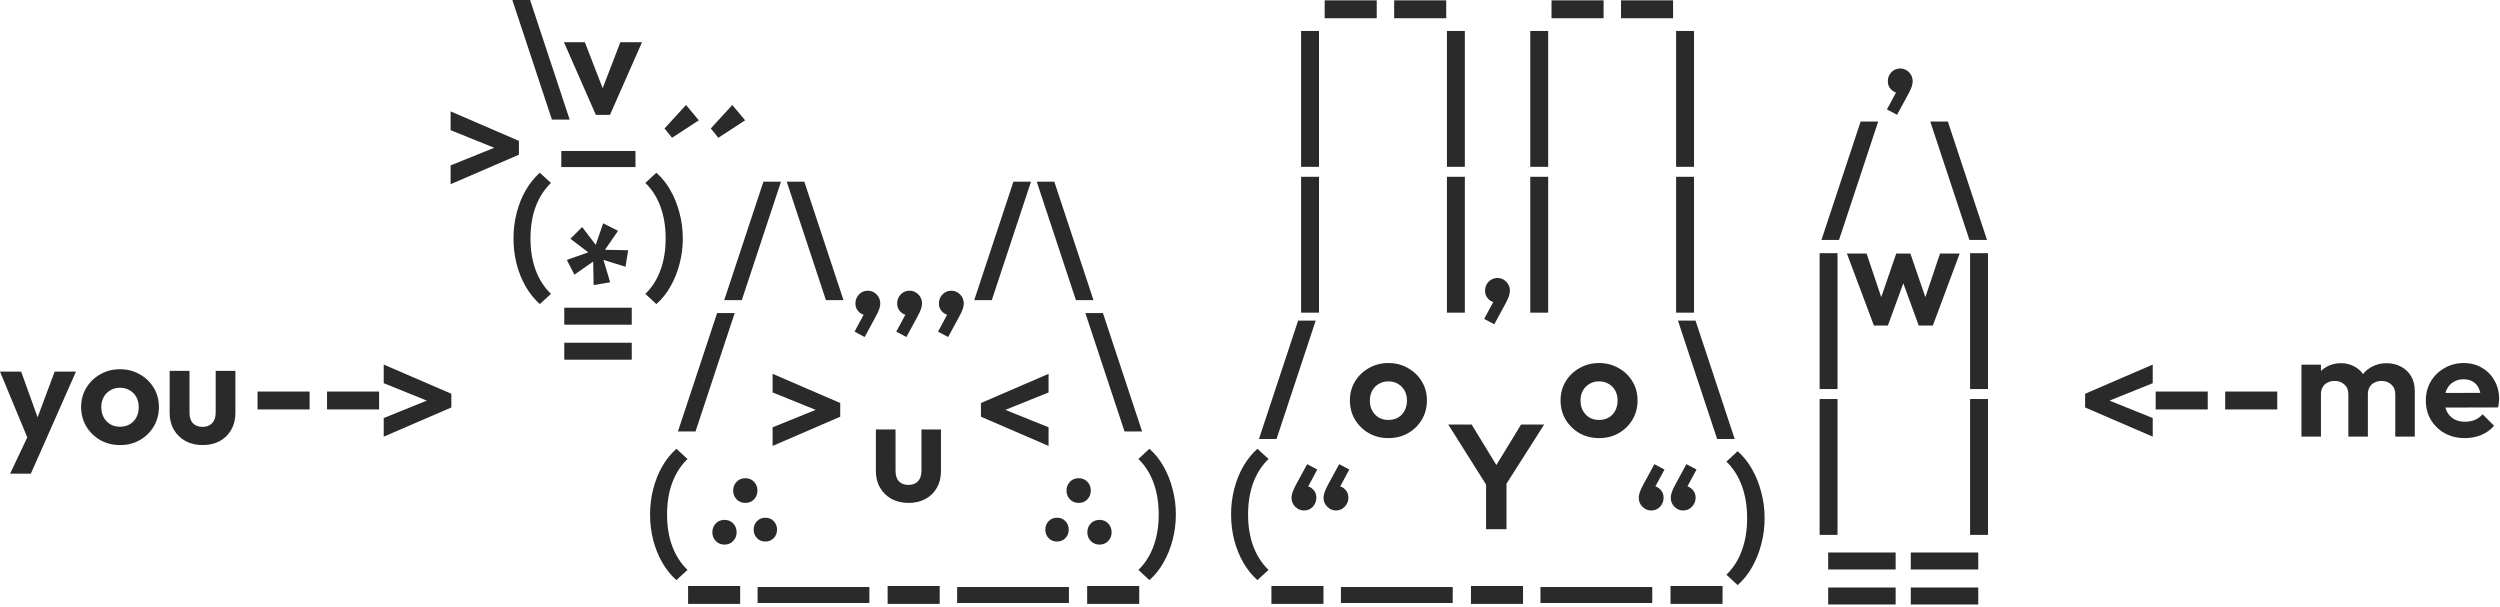
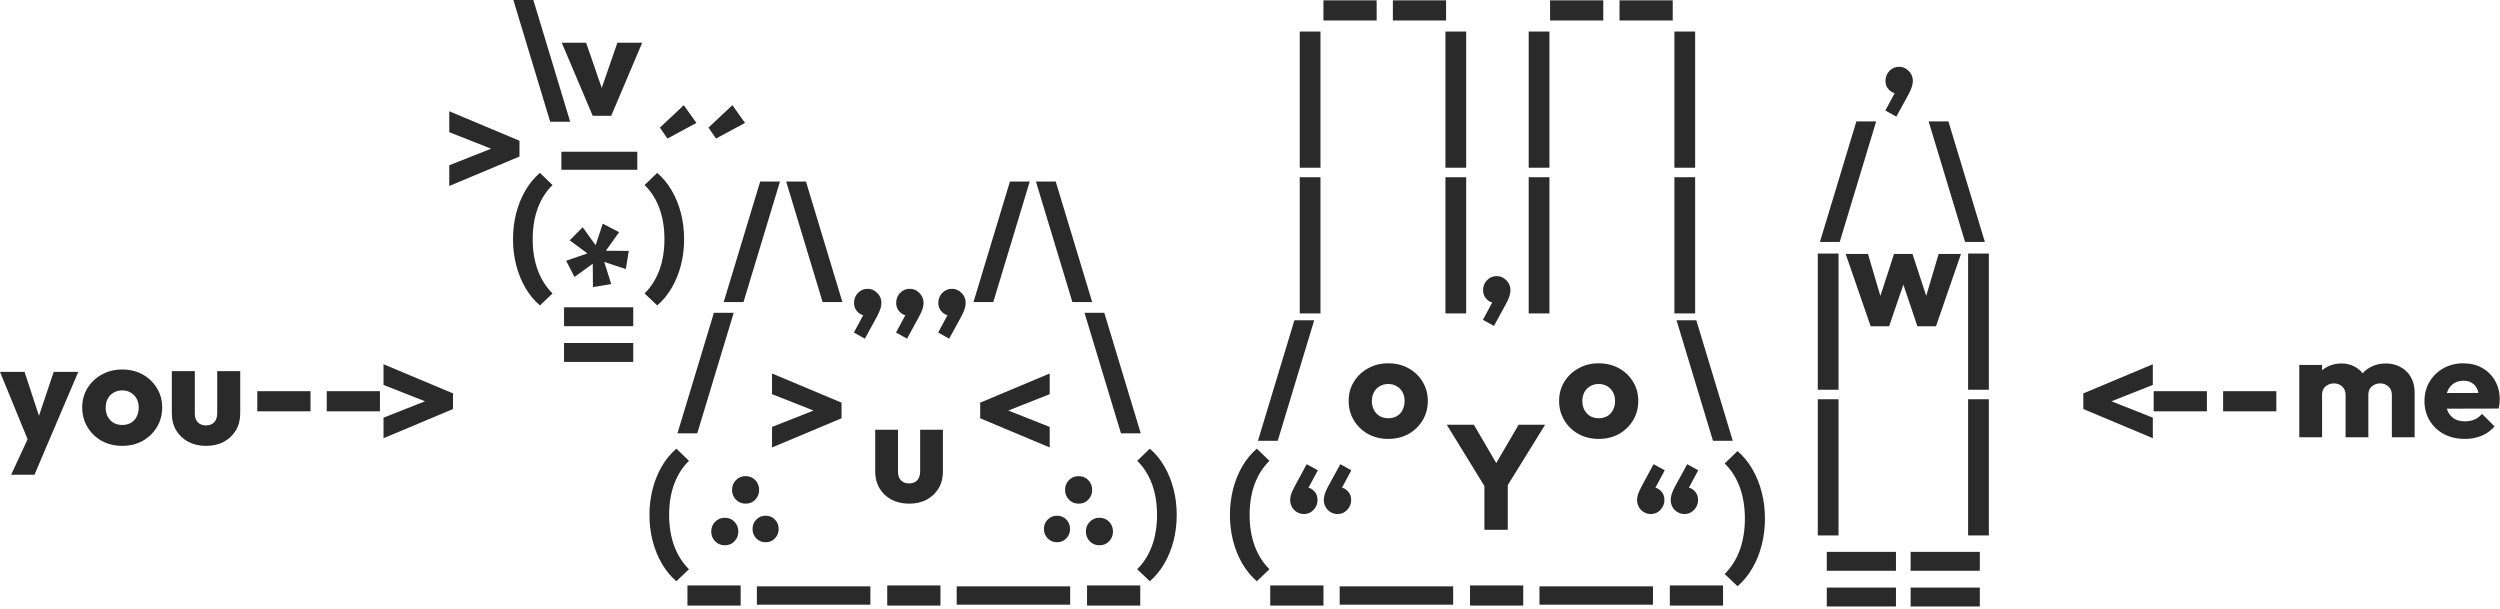
- <svg xmlns="http://www.w3.org/2000/svg" width="1080" height="262" viewBox="0 0 1080 262" fill="none">
-   <path d="M818.916 261.139H789.767V253.804H818.916V261.139Z" fill="#2A2A2A" />
-   <path d="M854.608 261.139H825.459V253.804H854.608V261.139Z" fill="#2A2A2A" />
-   <path d="M319.745 260.88H297.255V253.146H319.745V260.88Z" fill="#2A2A2A" />
-   <path d="M405.946 260.88H383.456V253.146H405.946V260.88Z" fill="#2A2A2A" />
-   <path d="M492.147 260.88H469.657V253.146H492.147V260.88Z" fill="#2A2A2A" />
-   <path d="M571.745 260.88H549.255V253.146H571.745V260.88Z" fill="#2A2A2A" />
-   <path d="M657.946 260.88H635.456V253.146H657.946V260.88Z" fill="#2A2A2A" />
-   <path d="M744.147 260.88H721.657V253.146H744.147V260.88Z" fill="#2A2A2A" />
-   <path d="M375.575 260.49H327.279V253.601H375.575V260.49Z" fill="#2A2A2A" />
-   <path d="M461.776 260.49H413.48V253.601H461.776V260.49Z" fill="#2A2A2A" />
-   <path d="M627.575 260.49H579.279V253.601H627.575V260.49Z" fill="#2A2A2A" />
-   <path d="M713.776 260.49H665.48V253.601H713.776V260.49Z" fill="#2A2A2A" />
-   <path d="M750.648 194.915C753.078 197.036 755.156 199.62 756.879 202.669C758.602 205.673 759.927 208.987 760.854 212.61C761.826 216.189 762.312 219.945 762.312 223.877C762.312 227.765 761.826 231.52 760.854 235.143C759.927 238.721 758.602 242.013 756.879 245.018C755.156 248.066 753.078 250.651 750.648 252.771L745.811 248.266C748.682 245.526 750.892 242.08 752.438 237.927C753.985 233.774 754.758 229.09 754.758 223.877C754.758 218.619 753.985 213.914 752.438 209.761C750.892 205.608 748.682 202.161 745.811 199.422L750.648 194.915Z" fill="#2A2A2A" />
-   <path d="M297.011 198.29C294.194 200.977 292.005 204.357 290.445 208.43C288.929 212.503 288.17 217.119 288.17 222.275C288.17 227.388 288.929 231.982 290.445 236.055C292.005 240.128 294.194 243.509 297.011 246.195L292.2 250.615C289.86 248.535 287.824 246 286.091 243.01C284.401 240.063 283.1 236.835 282.19 233.325C281.28 229.772 280.825 226.089 280.825 222.275C280.825 218.419 281.281 214.735 282.19 211.226C283.1 207.672 284.401 204.422 286.091 201.476C287.824 198.486 289.86 195.95 292.2 193.87L297.011 198.29Z" fill="#2A2A2A" />
-   <path d="M496.53 193.87C498.914 195.95 500.951 198.486 502.641 201.476C504.33 204.422 505.63 207.672 506.54 211.226C507.493 214.735 507.971 218.419 507.971 222.275C507.971 226.089 507.493 229.772 506.54 233.325C505.63 236.835 504.33 240.063 502.641 243.01C500.951 246 498.914 248.535 496.53 250.615L491.785 246.195C494.602 243.509 496.768 240.128 498.285 236.055C499.802 231.982 500.561 227.388 500.561 222.275C500.561 217.119 499.802 212.503 498.285 208.43C496.768 204.357 494.602 200.977 491.785 198.29L496.53 193.87Z" fill="#2A2A2A" />
-   <path d="M548.011 198.29C545.194 200.977 543.005 204.357 541.445 208.43C539.929 212.503 539.17 217.119 539.17 222.275C539.17 227.388 539.929 231.982 541.445 236.055C543.005 240.128 545.194 243.509 548.011 246.195L543.2 250.615C540.86 248.535 538.824 246 537.091 243.01C535.401 240.063 534.1 236.835 533.19 233.325C532.28 229.772 531.825 226.089 531.825 222.275C531.825 218.419 532.281 214.735 533.19 211.226C534.1 207.672 535.401 204.422 537.091 201.476C538.824 198.486 540.86 195.95 543.2 193.87L548.011 198.29Z" fill="#2A2A2A" />
-   <path d="M818.916 246.018H789.767V238.682H818.916V246.018Z" fill="#2A2A2A" />
-   <path d="M854.608 246.018H825.459V238.682H854.608V246.018Z" fill="#2A2A2A" />
-   <path d="M313.009 224.582C314.51 224.582 315.755 225.096 316.741 226.126C317.728 227.156 318.221 228.421 318.221 229.923C318.221 231.424 317.728 232.69 316.741 233.72C315.755 234.749 314.51 235.264 313.009 235.264C311.465 235.264 310.199 234.749 309.212 233.72C308.225 232.69 307.732 231.424 307.732 229.923C307.732 228.421 308.225 227.156 309.212 226.126C310.199 225.096 311.464 224.582 313.009 224.582Z" fill="#2A2A2A" />
-   <path d="M475.009 224.582C476.51 224.582 477.755 225.096 478.741 226.126C479.728 227.156 480.221 228.421 480.221 229.923C480.221 231.424 479.728 232.69 478.741 233.72C477.755 234.749 476.51 235.264 475.009 235.264C473.465 235.264 472.199 234.749 471.212 233.72C470.225 232.69 469.732 231.424 469.732 229.923C469.732 228.421 470.225 227.156 471.212 226.126C472.199 225.096 473.464 224.582 475.009 224.582Z" fill="#2A2A2A" />
-   <path d="M330.664 223.655C332.111 223.655 333.311 224.151 334.262 225.144C335.213 226.136 335.688 227.356 335.688 228.803C335.688 230.25 335.213 231.47 334.262 232.462C333.311 233.454 332.111 233.95 330.664 233.95C329.176 233.95 327.956 233.454 327.005 232.462C326.054 231.47 325.579 230.25 325.579 228.803C325.579 227.356 326.054 226.136 327.005 225.144C327.956 224.151 329.176 223.655 330.664 223.655Z" fill="#2A2A2A" />
-   <path d="M456.664 223.655C458.111 223.655 459.311 224.151 460.262 225.144C461.213 226.136 461.688 227.356 461.688 228.803C461.688 230.25 461.213 231.47 460.262 232.462C459.311 233.454 458.111 233.95 456.664 233.95C455.176 233.95 453.956 233.454 453.005 232.462C452.054 231.47 451.579 230.25 451.579 228.803C451.579 227.356 452.054 226.136 453.005 225.144C453.956 224.151 455.176 223.655 456.664 223.655Z" fill="#2A2A2A" />
-   <path d="M793.811 231.07H786.075V172.375H793.811V231.07Z" fill="#2A2A2A" />
-   <path d="M858.811 231.07H851.075V172.375H858.811V231.07Z" fill="#2A2A2A" />
-   <path d="M646.428 200.9L657.109 183.385H667.083L650.803 208.959V228.62H641.987V209.343L625.644 183.385H635.746L646.428 200.9Z" fill="#2A2A2A" />
-   <path d="M569.062 202.835L565.128 210.148C565.895 210.336 566.606 210.772 567.261 211.457C568.204 212.401 568.677 213.581 568.677 214.996C568.677 216.498 568.161 217.807 567.132 218.922C566.102 219.994 564.837 220.53 563.336 220.53C561.877 220.53 560.611 219.994 559.539 218.922C558.467 217.849 557.931 216.54 557.931 214.996C557.931 214.396 558.059 213.688 558.316 212.873C558.574 212.015 559.046 210.942 559.732 209.655L564.687 200.519L569.062 202.835Z" fill="#2A2A2A" />
-   <path d="M582.897 202.835L578.962 210.148C579.73 210.336 580.441 210.771 581.096 211.457C582.039 212.401 582.511 213.581 582.511 214.996C582.511 216.498 581.975 217.807 580.902 218.922C579.873 219.994 578.607 220.53 577.105 220.53C575.69 220.53 574.446 219.994 573.374 218.922C572.302 217.849 571.765 216.54 571.765 214.996C571.765 214.396 571.894 213.688 572.151 212.873C572.409 212.015 572.88 210.942 573.566 209.655L578.521 200.519L582.897 202.835Z" fill="#2A2A2A" />
-   <path d="M719.062 202.835L715.128 210.148C715.895 210.336 716.606 210.772 717.261 211.457C718.204 212.401 718.677 213.581 718.677 214.996C718.677 216.498 718.161 217.807 717.132 218.922C716.102 219.994 714.837 220.53 713.336 220.53C711.877 220.53 710.611 219.994 709.539 218.922C708.467 217.849 707.931 216.54 707.931 214.996C707.931 214.396 708.059 213.688 708.316 212.873C708.574 212.015 709.046 210.942 709.732 209.655L714.687 200.519L719.062 202.835Z" fill="#2A2A2A" />
-   <path d="M732.897 202.835L728.962 210.148C729.73 210.336 730.441 210.771 731.096 211.457C732.039 212.401 732.511 213.581 732.511 214.996C732.511 216.498 731.975 217.807 730.902 218.922C729.873 219.994 728.607 220.53 727.105 220.53C725.69 220.53 724.446 219.994 723.374 218.922C722.302 217.849 721.765 216.54 721.765 214.996C721.765 214.396 721.894 213.688 722.151 212.873C722.409 212.015 722.88 210.942 723.566 209.655L728.521 200.519L732.897 202.835Z" fill="#2A2A2A" />
-   <path d="M322.009 206.582C323.51 206.582 324.755 207.096 325.741 208.126C326.728 209.156 327.221 210.421 327.221 211.923C327.221 213.424 326.728 214.69 325.741 215.72C324.755 216.749 323.51 217.264 322.009 217.264C320.465 217.264 319.199 216.749 318.212 215.72C317.225 214.69 316.732 213.424 316.732 211.923C316.732 210.421 317.225 209.156 318.212 208.126C319.199 207.096 320.464 206.582 322.009 206.582Z" fill="#2A2A2A" />
-   <path d="M386.875 203.364C386.875 204.651 387.09 205.767 387.519 206.711C387.947 207.611 388.591 208.298 389.448 208.77C390.306 209.241 391.315 209.478 392.473 209.478C394.231 209.478 395.604 208.941 396.591 207.869C397.577 206.797 398.071 205.295 398.071 203.364V185.541H406.5V203.558C406.5 206.303 405.9 208.706 404.699 210.765C403.541 212.824 401.889 214.433 399.744 215.591C397.642 216.706 395.218 217.264 392.473 217.264C389.727 217.264 387.282 216.684 385.138 215.526C383.036 214.368 381.384 212.759 380.183 210.7C378.981 208.641 378.381 206.26 378.381 203.558V185.541H386.875V203.364Z" fill="#2A2A2A" />
-   <path d="M466.009 206.582C467.51 206.582 468.755 207.096 469.741 208.126C470.728 209.156 471.221 210.421 471.221 211.923C471.221 213.424 470.728 214.69 469.741 215.72C468.755 216.749 467.51 217.264 466.009 217.264C464.465 217.264 463.199 216.749 462.212 215.72C461.225 214.69 460.732 213.424 460.732 211.923C460.732 210.421 461.225 209.156 462.212 208.126C463.199 207.096 464.464 206.582 466.009 206.582Z" fill="#2A2A2A" />
-   <path d="M16.243 180.268L23.615 160.541H32.817L18.982 191.878L13.32 204.618H4.376L11.782 188.947L0 160.541H9.138L16.243 180.268Z" fill="#2A2A2A" />
-   <path d="M362.98 174.104V180.023L333.767 192.636V184.593L352.375 177.063L333.767 169.535V161.492L362.98 174.104Z" fill="#2A2A2A" />
-   <path d="M452.98 169.535L434.317 177.063L452.98 184.593V192.636L423.767 180.023V174.104L452.98 161.492V169.535Z" fill="#2A2A2A" />
-   <path fill-rule="evenodd" clip-rule="evenodd" d="M51.815 159.51C55.022 159.51 57.882 160.246 60.395 161.72C62.952 163.15 64.967 165.1 66.44 167.57C67.914 169.997 68.65 172.749 68.65 175.825C68.65 178.902 67.914 181.697 66.44 184.21C64.967 186.68 62.952 188.652 60.395 190.125C57.882 191.555 55.043 192.271 51.88 192.271C48.717 192.27 45.857 191.555 43.301 190.125C40.787 188.652 38.772 186.68 37.255 184.21C35.782 181.697 35.045 178.902 35.045 175.825C35.045 172.749 35.782 169.997 37.255 167.57C38.728 165.1 40.744 163.15 43.301 161.72C45.857 160.247 48.696 159.51 51.815 159.51ZM51.815 167.505C50.255 167.505 48.869 167.874 47.655 168.61C46.442 169.304 45.488 170.279 44.795 171.535C44.102 172.792 43.755 174.243 43.755 175.89C43.755 177.536 44.102 179.011 44.795 180.311C45.488 181.567 46.442 182.563 47.655 183.3C48.869 183.993 50.255 184.34 51.815 184.34C53.419 184.34 54.827 183.993 56.04 183.3C57.297 182.563 58.25 181.567 58.9 180.311C59.594 179.011 59.94 177.536 59.94 175.89C59.94 174.243 59.594 172.792 58.9 171.535C58.207 170.278 57.253 169.304 56.04 168.61C54.827 167.874 53.419 167.505 51.815 167.505Z" fill="#2A2A2A" />
-   <path d="M81.867 178.23C81.867 179.53 82.084 180.657 82.518 181.61C82.951 182.52 83.6 183.214 84.467 183.69C85.334 184.167 86.353 184.405 87.522 184.405C89.299 184.405 90.686 183.864 91.683 182.78C92.679 181.697 93.177 180.18 93.177 178.23V160.226H101.692V178.425C101.692 181.198 101.085 183.625 99.872 185.705C98.702 187.785 97.034 189.41 94.867 190.58C92.744 191.707 90.296 192.27 87.522 192.271C84.749 192.271 82.279 191.685 80.112 190.515C77.989 189.345 76.321 187.72 75.107 185.64C73.894 183.56 73.287 181.155 73.287 178.425V160.226H81.867V178.23Z" fill="#2A2A2A" />
-   <path d="M551.464 189.645H543.871L560.795 138.489H568.388L551.464 189.645Z" fill="#2A2A2A" />
-   <path d="M749.388 189.645H741.795L724.871 138.489H732.464L749.388 189.645Z" fill="#2A2A2A" />
-   <path fill-rule="evenodd" clip-rule="evenodd" d="M599.76 156.833C602.934 156.833 605.766 157.562 608.254 159.021C610.785 160.436 612.78 162.366 614.238 164.812C615.697 167.214 616.426 169.938 616.426 172.983C616.426 176.029 615.697 178.796 614.238 181.284C612.78 183.729 610.785 185.682 608.254 187.141C605.766 188.556 602.956 189.264 599.824 189.264C596.693 189.264 593.861 188.556 591.33 187.141C588.842 185.682 586.847 183.729 585.346 181.284C583.887 178.796 583.158 176.029 583.158 172.983C583.158 169.938 583.887 167.214 585.346 164.812C586.804 162.366 588.799 160.436 591.33 159.021C593.861 157.562 596.671 156.833 599.76 156.833ZM599.76 164.747C598.215 164.747 596.843 165.113 595.642 165.842C594.441 166.528 593.497 167.493 592.811 168.737C592.124 169.981 591.781 171.418 591.781 173.048C591.781 174.678 592.124 176.137 592.811 177.424C593.497 178.668 594.44 179.655 595.642 180.384C596.843 181.07 598.215 181.413 599.76 181.413C601.347 181.413 602.741 181.07 603.942 180.384C605.186 179.655 606.13 178.668 606.773 177.424C607.46 176.137 607.803 174.678 607.803 173.048C607.803 171.418 607.46 169.981 606.773 168.737C606.087 167.493 605.143 166.528 603.942 165.842C602.741 165.113 601.347 164.747 599.76 164.747Z" fill="#2A2A2A" />
-   <path fill-rule="evenodd" clip-rule="evenodd" d="M690.76 156.833C693.934 156.833 696.766 157.562 699.254 159.021C701.785 160.436 703.78 162.366 705.238 164.812C706.697 167.214 707.426 169.938 707.426 172.983C707.426 176.029 706.697 178.796 705.238 181.284C703.78 183.729 701.785 185.682 699.254 187.141C696.766 188.556 693.956 189.264 690.824 189.264C687.693 189.264 684.861 188.556 682.33 187.141C679.842 185.682 677.847 183.729 676.346 181.284C674.887 178.796 674.158 176.029 674.158 172.983C674.158 169.938 674.887 167.214 676.346 164.812C677.804 162.366 679.799 160.436 682.33 159.021C684.861 157.562 687.671 156.833 690.76 156.833ZM690.76 164.747C689.215 164.747 687.843 165.113 686.642 165.842C685.441 166.528 684.497 167.493 683.811 168.737C683.124 169.981 682.781 171.418 682.781 173.048C682.781 174.678 683.124 176.137 683.811 177.424C684.497 178.668 685.44 179.655 686.642 180.384C687.843 181.07 689.215 181.413 690.76 181.413C692.347 181.413 693.741 181.07 694.942 180.384C696.186 179.655 697.13 178.668 697.773 177.424C698.46 176.137 698.803 174.678 698.803 173.048C698.803 171.418 698.46 169.981 697.773 168.737C697.087 167.493 696.143 166.528 694.942 165.842C693.741 165.113 692.347 164.747 690.76 164.747Z" fill="#2A2A2A" />
-   <path fill-rule="evenodd" clip-rule="evenodd" d="M1064.3 156.833C1067.31 156.833 1069.94 157.519 1072.22 158.892C1074.53 160.221 1076.34 162.066 1077.62 164.426C1078.95 166.742 1079.62 169.381 1079.62 172.341C1079.62 172.898 1079.58 173.478 1079.49 174.078C1079.45 174.636 1079.34 175.279 1079.17 176.008L1056.44 176.063C1056.6 176.705 1056.82 177.308 1057.1 177.874C1057.83 179.247 1058.85 180.32 1060.18 181.092C1061.51 181.821 1063.06 182.186 1064.82 182.186C1066.41 182.185 1067.84 181.928 1069.13 181.413C1070.42 180.855 1071.53 180.04 1072.48 178.968L1077.43 183.923C1075.93 185.681 1074.08 187.011 1071.9 187.912C1069.75 188.813 1067.41 189.264 1064.88 189.264C1061.62 189.264 1058.73 188.577 1056.2 187.204C1053.66 185.788 1051.65 183.858 1050.15 181.413C1048.69 178.968 1047.96 176.179 1047.96 173.048C1047.96 169.959 1048.67 167.214 1050.08 164.812C1051.54 162.366 1053.51 160.436 1056 159.021C1058.49 157.562 1061.26 156.833 1064.3 156.833ZM1064.3 163.847C1062.63 163.847 1061.17 164.233 1059.93 165.005C1058.68 165.734 1057.72 166.785 1057.03 168.158C1056.79 168.655 1056.59 169.187 1056.44 169.756L1071.49 169.713C1071.32 168.975 1071.09 168.306 1070.8 167.707C1070.24 166.463 1069.41 165.519 1068.29 164.876C1067.22 164.19 1065.89 163.847 1064.3 163.847Z" fill="#2A2A2A" />
-   <path d="M194.98 170.104V176.023L165.767 188.636V180.593L184.375 173.063L165.767 165.535V157.492L194.98 170.104Z" fill="#2A2A2A" />
-   <path d="M929.98 165.535L911.317 173.063L929.98 180.593V188.636L900.767 176.023V170.104L929.98 157.492V165.535Z" fill="#2A2A2A" />
-   <path d="M1030.96 156.897C1033.28 156.897 1035.36 157.39 1037.2 158.377C1039.05 159.321 1040.5 160.694 1041.58 162.495C1042.65 164.297 1043.19 166.442 1043.19 168.93V188.62H1034.76V170.281C1034.76 168.48 1034.18 167.085 1033.02 166.099C1031.9 165.069 1030.51 164.555 1028.84 164.555C1027.76 164.555 1026.76 164.791 1025.81 165.263C1024.91 165.692 1024.2 166.335 1023.69 167.192C1023.17 168.05 1022.92 169.08 1022.92 170.281V188.62H1014.49V170.281C1014.49 168.48 1013.91 167.085 1012.75 166.099C1011.63 165.069 1010.24 164.555 1008.57 164.555C1007.45 164.555 1006.44 164.791 1005.54 165.263C1004.64 165.692 1003.93 166.335 1003.42 167.192C1002.9 168.05 1002.65 169.08 1002.65 170.281V188.62H994.218V157.541H1002.65V160.239C1003.4 159.503 1004.26 158.881 1005.22 158.377C1007.02 157.39 1009.06 156.897 1011.33 156.897C1013.48 156.898 1015.43 157.39 1017.19 158.377C1018.66 159.168 1019.88 160.247 1020.84 161.61C1021.88 160.283 1023.15 159.226 1024.65 158.441C1026.54 157.412 1028.64 156.898 1030.96 156.897Z" fill="#2A2A2A" />
-   <path d="M300.464 186.395H292.871L309.795 135.239H317.388L300.464 186.395Z" fill="#2A2A2A" />
-   <path d="M493.388 186.395H485.795L468.871 135.239H476.464L493.388 186.395Z" fill="#2A2A2A" />
-   <path d="M133.745 176.88H111.255V169.146H133.745V176.88Z" fill="#2A2A2A" />
-   <path d="M163.77 176.88H141.279V169.146H163.77V176.88Z" fill="#2A2A2A" />
-   <path d="M953.745 176.88H931.255V169.146H953.745V176.88Z" fill="#2A2A2A" />
-   <path d="M983.77 176.88H961.279V169.146H983.77V176.88Z" fill="#2A2A2A" />
-   <path d="M793.811 168.07H786.075V109.375H793.811V168.07Z" fill="#2A2A2A" />
-   <path d="M858.811 168.07H851.075V109.375H858.811V168.07Z" fill="#2A2A2A" />
-   <path d="M272.916 155.389H243.767V148.054H272.916V155.389Z" fill="#2A2A2A" />
-   <path d="M374.944 125.582C376.36 125.582 377.604 126.118 378.677 127.19C379.749 128.263 380.285 129.572 380.285 131.116C380.285 131.717 380.157 132.446 379.899 133.304C379.642 134.119 379.17 135.17 378.483 136.457L373.528 145.594L369.153 143.277L373.09 135.957C372.345 135.766 371.633 135.333 370.955 134.655C370.011 133.712 369.539 132.532 369.539 131.116C369.539 129.572 370.054 128.263 371.084 127.19C372.113 126.118 373.4 125.582 374.944 125.582Z" fill="#2A2A2A" />
-   <path d="M392.979 125.582C394.394 125.582 395.639 126.118 396.711 127.19C397.783 128.263 398.319 129.572 398.319 131.116C398.319 131.717 398.191 132.446 397.934 133.304C397.676 134.119 397.204 135.17 396.518 136.457L391.563 145.594L387.188 143.277L391.125 135.957C390.38 135.766 389.668 135.334 388.989 134.655C388.046 133.712 387.574 132.532 387.574 131.116C387.574 129.572 388.089 128.263 389.118 127.19C390.148 126.118 391.434 125.582 392.979 125.582Z" fill="#2A2A2A" />
-   <path d="M411.014 125.582C412.429 125.582 413.674 126.118 414.746 127.19C415.819 128.263 416.354 129.572 416.354 131.116C416.354 131.717 416.226 132.446 415.969 133.304C415.711 134.119 415.239 135.17 414.553 136.457L409.598 145.594L405.223 143.277L409.159 135.957C408.415 135.766 407.703 135.333 407.024 134.655C406.081 133.712 405.608 132.532 405.608 131.116C405.608 129.572 406.124 128.263 407.153 127.19C408.183 126.118 409.47 125.582 411.014 125.582Z" fill="#2A2A2A" />
-   <path d="M812.695 128.372L819.17 109.541H825.283L831.757 128.372L838.088 109.541H846.582L834.999 140.62H828.887L822.227 122.387L815.566 140.62H809.519L797.871 109.541H806.365L812.695 128.372Z" fill="#2A2A2A" />
-   <path d="M272.916 140.268H243.767V132.932H272.916V140.268Z" fill="#2A2A2A" />
-   <path d="M646.944 120.082C648.36 120.082 649.604 120.618 650.677 121.69C651.749 122.763 652.285 124.072 652.285 125.616C652.285 126.217 652.157 126.946 651.899 127.804C651.642 128.619 651.17 129.67 650.483 130.957L645.528 140.094L641.153 137.777L645.09 130.457C644.345 130.266 643.633 129.833 642.955 129.155C642.011 128.212 641.539 127.032 641.539 125.616C641.539 124.072 642.054 122.763 643.084 121.69C644.113 120.618 645.4 120.082 646.944 120.082Z" fill="#2A2A2A" />
-   <path d="M569.811 135.07H562.075V76.375H569.811V135.07Z" fill="#2A2A2A" />
-   <path d="M632.811 135.07H625.075V76.375H632.811V135.07Z" fill="#2A2A2A" />
-   <path d="M668.811 135.07H661.075V76.375H668.811V135.07Z" fill="#2A2A2A" />
-   <path d="M731.811 135.07H724.075V76.375H731.811V135.07Z" fill="#2A2A2A" />
-   <path d="M238.011 79.04C235.194 81.727 233.005 85.106 231.445 89.18C229.929 93.253 229.17 97.869 229.17 103.025C229.17 108.138 229.929 112.732 231.445 116.805C233.005 120.878 235.194 124.259 238.011 126.945L233.2 131.365C230.86 129.285 228.824 126.75 227.091 123.76C225.401 120.813 224.1 117.585 223.19 114.075C222.28 110.522 221.825 106.839 221.825 103.025C221.825 99.169 222.281 95.486 223.19 91.976C224.1 88.422 225.401 85.172 227.091 82.226C228.824 79.236 230.86 76.7 233.2 74.62L238.011 79.04Z" fill="#2A2A2A" />
-   <path d="M283.53 74.62C285.914 76.7 287.951 79.236 289.641 82.226C291.33 85.172 292.63 88.422 293.54 91.976C294.493 95.486 294.971 99.169 294.971 103.025C294.971 106.839 294.493 110.522 293.54 114.075C292.63 117.585 291.33 120.813 289.641 123.76C287.951 126.75 285.914 129.285 283.53 131.365L278.785 126.945C281.602 124.259 283.768 120.878 285.285 116.805C286.802 112.732 287.561 108.138 287.561 103.025C287.561 97.869 286.802 93.253 285.285 89.18C283.768 85.107 281.602 81.727 278.785 79.04L283.53 74.62Z" fill="#2A2A2A" />
-   <path d="M320.464 129.645H312.871L329.795 78.489H337.388L320.464 129.645Z" fill="#2A2A2A" />
-   <path d="M364.388 129.645H356.795L339.871 78.489H347.464L364.388 129.645Z" fill="#2A2A2A" />
-   <path d="M428.464 129.645H420.871L437.795 78.489H445.388L428.464 129.645Z" fill="#2A2A2A" />
-   <path d="M472.388 129.645H464.795L447.871 78.489H455.464L472.388 129.645Z" fill="#2A2A2A" />
-   <path d="M267.001 99.735L261.339 107.907L271.377 108.101L270.219 115.243L260.695 112.283L263.591 121.936L256.448 123.158L256.256 112.991L248.147 118.653L244.866 112.283L254.132 109.002L246.41 103.146L251.494 98.062L257.35 105.784L260.566 96.454L267.001 99.735Z" fill="#2A2A2A" />
-   <path d="M794.464 103.645H786.871L803.795 52.489H811.388L794.464 103.645Z" fill="#2A2A2A" />
-   <path d="M858.388 103.645H850.795L833.871 52.489H841.464L858.388 103.645Z" fill="#2A2A2A" />
-   <path d="M224.17 60.855V66.835L194.66 79.575V71.45L213.512 63.845L194.66 56.24V48.115L224.17 60.855Z" fill="#2A2A2A" />
-   <path d="M274.53 72.175H242.485V65.22H274.53V72.175Z" fill="#2A2A2A" />
-   <path d="M569.811 72.07H562.075V13.375H569.811V72.07Z" fill="#2A2A2A" />
-   <path d="M632.811 72.07H625.075V13.375H632.811V72.07Z" fill="#2A2A2A" />
-   <path d="M668.811 72.07H661.075V13.375H668.811V72.07Z" fill="#2A2A2A" />
-   <path d="M731.811 72.07H724.075V13.375H731.811V72.07Z" fill="#2A2A2A" />
-   <path d="M301.891 51.98L290.32 59.52L287.07 55.49L296.365 45.351L301.891 51.98Z" fill="#2A2A2A" />
-   <path d="M321.886 51.98L310.315 59.52L307.065 55.49L316.36 45.351L321.886 51.98Z" fill="#2A2A2A" />
-   <path d="M246.096 51.675H238.426L221.33 0H229L246.096 51.675Z" fill="#2A2A2A" />
-   <path d="M260.35 38.112L267.995 18.226H277.355L263.511 49.62H257.4L243.62 18.226H252.655L260.35 38.112Z" fill="#2A2A2A" />
-   <path d="M820.944 29.582C822.36 29.582 823.604 30.118 824.677 31.19C825.749 32.263 826.285 33.572 826.285 35.116C826.285 35.717 826.157 36.446 825.899 37.304C825.642 38.119 825.17 39.17 824.483 40.457L819.528 49.594L815.153 47.277L819.09 39.957C818.345 39.766 817.633 39.333 816.955 38.655C816.011 37.712 815.539 36.532 815.539 35.116C815.539 33.572 816.054 32.263 817.084 31.19C818.113 30.118 819.4 29.582 820.944 29.582Z" fill="#2A2A2A" />
-   <path d="M594.745 7.88H572.255V0.146H594.745V7.88Z" fill="#2A2A2A" />
-   <path d="M624.77 7.88H602.279V0.146H624.77V7.88Z" fill="#2A2A2A" />
-   <path d="M692.745 7.88H670.255V0.146H692.745V7.88Z" fill="#2A2A2A" />
-   <path d="M722.77 7.88H700.279V0.146H722.77V7.88Z" fill="#2A2A2A" />
+ <svg xmlns="http://www.w3.org/2000/svg" width="1081" height="263" viewBox="0 0 1081 263" fill="none">
+   <path d="M819.816 262.237H789.896V254.065H819.816V262.237Z" fill="#2A2A2A" />
+   <path d="M856.074 262.237H826.153V254.065H856.074V262.237Z" fill="#2A2A2A" />
+   <path d="M320.262 261.855H297.252V253.146H320.262V261.855Z" fill="#2A2A2A" />
+   <path d="M406.653 261.855H383.644V253.146H406.653V261.855Z" fill="#2A2A2A" />
+   <path d="M493.045 261.855H470.035V253.146H493.045V261.855Z" fill="#2A2A2A" />
+   <path d="M572.262 261.855H549.252V253.146H572.262V261.855Z" fill="#2A2A2A" />
+   <path d="M658.653 261.855H635.644V253.146H658.653V261.855Z" fill="#2A2A2A" />
+   <path d="M745.045 261.855H722.035V253.146H745.045V261.855Z" fill="#2A2A2A" />
+   <path d="M376.352 261.465H327.276V253.535H376.352V261.465Z" fill="#2A2A2A" />
+   <path d="M462.743 261.465H413.668V253.535H462.743V261.465Z" fill="#2A2A2A" />
+   <path d="M628.352 261.465H579.276V253.535H628.352V261.465Z" fill="#2A2A2A" />
+   <path d="M714.743 261.465H665.668V253.535H714.743V261.465Z" fill="#2A2A2A" />
+   <path d="M751.304 195.039C753.822 197.204 755.964 199.811 757.731 202.859C759.499 205.908 760.847 209.243 761.774 212.866C762.702 216.489 763.166 220.289 763.166 224.266C763.166 228.242 762.702 232.041 761.774 235.664C760.847 239.287 759.499 242.623 757.731 245.672C755.964 248.72 753.822 251.327 751.304 253.492L745.736 248.19C748.564 245.407 750.729 242.005 752.231 237.984C753.734 233.92 754.484 229.346 754.484 224.266C754.484 219.141 753.734 214.567 752.231 210.547C750.729 206.526 748.564 203.146 745.736 200.407L751.304 195.039Z" fill="#2A2A2A" />
+   <path d="M297.917 199.266C295.144 201.952 293.02 205.267 291.547 209.21C290.074 213.153 289.337 217.638 289.337 222.665C289.337 227.648 290.074 232.133 291.547 236.12C293.02 240.063 295.144 243.4 297.917 246.13L292.457 251.33C289.987 249.207 287.886 246.65 286.152 243.66C284.419 240.67 283.098 237.398 282.188 233.845C281.278 230.292 280.822 226.565 280.822 222.665C280.822 218.765 281.278 215.039 282.188 211.485C283.098 207.932 284.419 204.66 286.152 201.67C287.886 198.68 289.987 196.123 292.457 194L297.917 199.266Z" fill="#2A2A2A" />
+   <path d="M497.177 194C499.647 196.123 501.749 198.68 503.482 201.67C505.216 204.66 506.537 207.932 507.447 211.485C508.357 215.039 508.812 218.765 508.812 222.665C508.812 226.565 508.357 230.292 507.447 233.845C506.537 237.398 505.216 240.67 503.482 243.66C501.749 246.65 499.647 249.207 497.177 251.33L491.717 246.13C494.49 243.4 496.614 240.063 498.087 236.12C499.56 232.133 500.297 227.648 500.297 222.665C500.297 217.638 499.56 213.153 498.087 209.21C496.614 205.267 494.49 201.952 491.717 199.266L497.177 194Z" fill="#2A2A2A" />
+   <path d="M548.917 199.266C546.144 201.952 544.02 205.267 542.547 209.21C541.074 213.153 540.337 217.638 540.337 222.665C540.337 227.648 541.074 232.133 542.547 236.12C544.02 240.063 546.144 243.4 548.917 246.13L543.457 251.33C540.987 249.207 538.886 246.65 537.152 243.66C535.419 240.67 534.097 237.398 533.188 233.845C532.278 230.292 531.822 226.565 531.822 222.665C531.822 218.765 532.278 215.039 533.188 211.485C534.097 207.932 535.419 204.66 537.152 201.67C538.886 198.68 540.987 196.123 543.457 194L548.917 199.266Z" fill="#2A2A2A" />
+   <path d="M819.816 246.794H789.896V238.622H819.816V246.794Z" fill="#2A2A2A" />
+   <path d="M856.074 246.794H826.153V238.622H856.074V246.794Z" fill="#2A2A2A" />
+   <path d="M313.395 223.879C315.11 223.879 316.505 224.458 317.577 225.616C318.692 226.732 319.25 228.147 319.25 229.863C319.25 231.493 318.692 232.888 317.577 234.046C316.505 235.204 315.11 235.783 313.395 235.783C311.722 235.783 310.327 235.204 309.212 234.046C308.097 232.888 307.539 231.493 307.539 229.863C307.539 228.147 308.097 226.732 309.212 225.616C310.327 224.458 311.722 223.879 313.395 223.879Z" fill="#2A2A2A" />
+   <path d="M475.395 223.879C477.11 223.879 478.505 224.458 479.577 225.616C480.692 226.732 481.25 228.147 481.25 229.863C481.25 231.493 480.692 232.888 479.577 234.046C478.505 235.204 477.11 235.783 475.395 235.783C473.722 235.783 472.327 235.204 471.212 234.046C470.097 232.888 469.539 231.493 469.539 229.863C469.539 228.147 470.097 226.732 471.212 225.616C472.327 224.458 473.722 223.879 475.395 223.879Z" fill="#2A2A2A" />
+   <path d="M331.045 222.993C332.699 222.993 334.043 223.552 335.077 224.668C336.152 225.743 336.689 227.108 336.689 228.762C336.689 230.333 336.152 231.677 335.077 232.793C334.043 233.909 332.699 234.468 331.045 234.468C329.433 234.468 328.089 233.909 327.014 232.793C325.939 231.677 325.401 230.333 325.401 228.762C325.401 227.108 325.939 225.743 327.014 224.668C328.089 223.552 329.433 222.993 331.045 222.993Z" fill="#2A2A2A" />
+   <path d="M457.045 222.993C458.699 222.993 460.043 223.552 461.077 224.668C462.152 225.743 462.689 227.108 462.689 228.762C462.689 230.333 462.152 231.677 461.077 232.793C460.043 233.909 458.699 234.468 457.045 234.468C455.433 234.468 454.089 233.909 453.014 232.793C451.939 231.677 451.401 230.333 451.401 228.762C451.401 227.108 451.939 225.743 453.014 224.668C454.089 223.552 455.433 222.993 457.045 222.993Z" fill="#2A2A2A" />
+   <path d="M794.978 231.525H786.007V172.635H794.978V231.525Z" fill="#2A2A2A" />
+   <path d="M859.978 231.525H851.007V172.635H859.978V231.525Z" fill="#2A2A2A" />
+   <path d="M646.974 200.234L656.658 183.646H668.112L651.961 209.759V229.075H641.858V210.16L625.579 183.646H637.29L646.974 200.234Z" fill="#2A2A2A" />
+   <path d="M569.834 203.354L565.8 210.869C566.655 211.073 567.442 211.549 568.161 212.299C569.191 213.285 569.705 214.572 569.705 216.159C569.705 217.832 569.126 219.27 567.968 220.471C566.852 221.672 565.458 222.272 563.785 222.272C562.198 222.272 560.804 221.693 559.603 220.535C558.444 219.334 557.865 217.875 557.865 216.159C557.865 215.473 557.995 214.679 558.252 213.778C558.552 212.877 559.088 211.698 559.86 210.239L565.008 200.716L569.834 203.354Z" fill="#2A2A2A" />
+   <path d="M584.312 203.354L580.278 210.868C581.144 211.071 581.952 211.548 582.703 212.299C583.733 213.285 584.248 214.572 584.248 216.159C584.248 217.832 583.669 219.27 582.511 220.471C581.395 221.672 580.001 222.272 578.328 222.272C576.741 222.272 575.347 221.693 574.146 220.535C572.987 219.334 572.408 217.875 572.408 216.159C572.408 215.473 572.537 214.679 572.794 213.778C573.051 212.877 573.567 211.698 574.339 210.239L579.551 200.716L584.312 203.354Z" fill="#2A2A2A" />
+   <path d="M719.834 203.354L715.8 210.869C716.655 211.073 717.442 211.549 718.161 212.299C719.191 213.285 719.705 214.572 719.705 216.159C719.705 217.832 719.126 219.27 717.968 220.471C716.852 221.672 715.458 222.272 713.785 222.272C712.198 222.272 710.804 221.693 709.603 220.535C708.444 219.334 707.865 217.875 707.865 216.159C707.865 215.473 707.995 214.679 708.252 213.778C708.552 212.877 709.088 211.698 709.86 210.239L715.008 200.716L719.834 203.354Z" fill="#2A2A2A" />
+   <path d="M734.312 203.354L730.278 210.868C731.144 211.071 731.952 211.548 732.703 212.299C733.733 213.285 734.248 214.572 734.248 216.159C734.248 217.832 733.669 219.27 732.511 220.471C731.395 221.672 730.001 222.272 728.328 222.272C726.741 222.272 725.347 221.693 724.146 220.535C722.987 219.334 722.408 217.875 722.408 216.159C722.408 215.473 722.537 214.679 722.794 213.778C723.051 212.877 723.567 211.698 724.339 210.239L729.551 200.716L734.312 203.354Z" fill="#2A2A2A" />
+   <path d="M322.395 205.879C324.11 205.879 325.505 206.458 326.577 207.616C327.692 208.732 328.25 210.147 328.25 211.863C328.25 213.493 327.692 214.888 326.577 216.046C325.505 217.204 324.11 217.783 322.395 217.783C320.722 217.783 319.327 217.204 318.212 216.046C317.097 214.888 316.539 213.493 316.539 211.863C316.539 210.147 317.097 208.732 318.212 207.616C319.327 206.458 320.722 205.879 322.395 205.879Z" fill="#2A2A2A" />
+   <path d="M388.29 203.819C388.29 204.892 388.462 205.815 388.805 206.587C389.191 207.359 389.748 207.96 390.478 208.389C391.207 208.818 392.087 209.032 393.116 209.032C394.575 209.032 395.733 208.581 396.591 207.681C397.449 206.737 397.878 205.449 397.878 203.819V185.803H407.723V203.884C407.723 206.629 407.1 209.053 405.856 211.155C404.612 213.214 402.897 214.845 400.709 216.046C398.521 217.204 395.99 217.783 393.116 217.783C390.242 217.783 387.69 217.204 385.459 216.046C383.271 214.845 381.555 213.214 380.311 211.155C379.067 209.053 378.444 206.651 378.444 203.948V185.803H388.29V203.819Z" fill="#2A2A2A" />
+   <path d="M466.395 205.879C468.11 205.879 469.505 206.458 470.577 207.616C471.692 208.732 472.25 210.147 472.25 211.863C472.25 213.493 471.692 214.888 470.577 216.046C469.505 217.204 468.11 217.783 466.395 217.783C464.722 217.783 463.327 217.204 462.212 216.046C461.097 214.888 460.539 213.493 460.539 211.863C460.539 210.147 461.097 208.732 462.212 207.616C463.327 206.458 464.722 205.879 466.395 205.879Z" fill="#2A2A2A" />
+   <path d="M16.849 179.793L23.229 160.803H33.846L20.462 192.204L14.928 205.267H4.825L11.935 189.925L0 160.803H10.617L16.849 179.793Z" fill="#2A2A2A" />
+   <path d="M363.881 174.108V180.865L333.831 193.477V184.598L351.779 177.519L333.831 170.44V161.497L363.881 174.108Z" fill="#2A2A2A" />
+   <path d="M453.881 170.44L435.981 177.519L453.881 184.598V193.477L423.831 180.865V174.108L453.881 161.497V170.44Z" fill="#2A2A2A" />
+   <path d="M52.835 159.771C56.128 159.771 59.075 160.485 61.675 161.915C64.275 163.345 66.333 165.317 67.85 167.83C69.366 170.3 70.125 173.095 70.125 176.215C70.125 179.335 69.366 182.152 67.85 184.665C66.333 187.178 64.275 189.172 61.675 190.646C59.075 192.075 56.128 192.79 52.835 192.79C49.585 192.79 46.638 192.075 43.995 190.646C41.395 189.172 39.337 187.178 37.82 184.665C36.304 182.152 35.545 179.335 35.545 176.215C35.545 173.095 36.304 170.3 37.82 167.83C39.337 165.36 41.395 163.41 43.995 161.98C46.595 160.507 49.542 159.771 52.835 159.771ZM52.835 168.806C51.448 168.806 50.213 169.13 49.13 169.78C48.047 170.387 47.201 171.253 46.595 172.38C45.988 173.507 45.685 174.807 45.685 176.28C45.685 177.71 45.988 179.011 46.595 180.181C47.201 181.307 48.047 182.195 49.13 182.845C50.213 183.451 51.448 183.755 52.835 183.755C54.265 183.755 55.521 183.451 56.605 182.845C57.688 182.195 58.512 181.307 59.075 180.181C59.682 179.011 59.985 177.688 59.985 176.215C59.985 174.742 59.682 173.463 59.075 172.38C58.469 171.253 57.623 170.387 56.54 169.78C55.5 169.13 54.265 168.806 52.835 168.806Z" fill-rule="evenodd" clip-rule="evenodd" fill="#2A2A2A" />
+   <path d="M84.241 178.686C84.241 179.769 84.414 180.701 84.761 181.48C85.151 182.26 85.715 182.866 86.451 183.3C87.188 183.733 88.076 183.95 89.116 183.95C90.59 183.95 91.759 183.495 92.626 182.585C93.493 181.632 93.926 180.332 93.926 178.686V160.485H103.871V178.75C103.871 181.523 103.243 183.971 101.986 186.095C100.73 188.175 98.996 189.822 96.786 191.035C94.576 192.205 92.019 192.79 89.116 192.79C86.213 192.79 83.634 192.205 81.381 191.035C79.171 189.822 77.437 188.175 76.181 186.095C74.924 183.972 74.296 181.545 74.296 178.815V160.485H84.241V178.686Z" fill="#2A2A2A" />
+   <path d="M552.493 190.614H543.936L559.7 138.493H568.258L552.493 190.614Z" fill="#2A2A2A" />
+   <path d="M749.258 190.614H740.7L724.936 138.493H733.493L749.258 190.614Z" fill="#2A2A2A" />
+   <path d="M600.274 157.095C603.534 157.095 606.452 157.803 609.025 159.219C611.599 160.634 613.636 162.586 615.138 165.074C616.639 167.519 617.391 170.286 617.391 173.375C617.391 176.463 616.639 179.251 615.138 181.739C613.636 184.227 611.599 186.201 609.025 187.659C606.452 189.075 603.534 189.783 600.274 189.783C597.057 189.783 594.139 189.075 591.522 187.659C588.949 186.201 586.911 184.227 585.41 181.739C583.909 179.251 583.158 176.463 583.158 173.375C583.158 170.286 583.909 167.519 585.41 165.074C586.912 162.629 588.949 160.698 591.522 159.282C594.096 157.824 597.014 157.095 600.274 157.095ZM600.274 166.039C598.902 166.039 597.679 166.361 596.606 167.004C595.534 167.604 594.697 168.463 594.097 169.578C593.496 170.693 593.196 171.98 593.196 173.438C593.196 174.854 593.496 176.142 594.097 177.3C594.697 178.415 595.534 179.294 596.606 179.938C597.679 180.538 598.902 180.839 600.274 180.839C601.69 180.839 602.934 180.538 604.006 179.938C605.078 179.294 605.893 178.415 606.451 177.3C607.052 176.142 607.352 174.833 607.353 173.375C607.353 171.916 607.052 170.651 606.451 169.578C605.851 168.463 605.014 167.604 603.941 167.004C602.912 166.361 601.69 166.039 600.274 166.039Z" fill-rule="evenodd" clip-rule="evenodd" fill="#2A2A2A" />
+   <path d="M691.274 157.095C694.534 157.095 697.452 157.803 700.025 159.219C702.599 160.634 704.636 162.586 706.138 165.074C707.639 167.519 708.391 170.286 708.391 173.375C708.391 176.463 707.639 179.251 706.138 181.739C704.636 184.227 702.599 186.201 700.025 187.659C697.452 189.075 694.534 189.783 691.274 189.783C688.057 189.783 685.139 189.075 682.522 187.659C679.949 186.201 677.911 184.227 676.41 181.739C674.909 179.251 674.158 176.463 674.158 173.375C674.158 170.286 674.909 167.519 676.41 165.074C677.912 162.629 679.949 160.698 682.522 159.282C685.096 157.824 688.014 157.095 691.274 157.095ZM691.274 166.039C689.902 166.039 688.679 166.361 687.606 167.004C686.534 167.604 685.697 168.463 685.097 169.578C684.496 170.693 684.196 171.98 684.196 173.438C684.196 174.854 684.496 176.142 685.097 177.3C685.697 178.415 686.534 179.294 687.606 179.938C688.679 180.538 689.902 180.839 691.274 180.839C692.69 180.839 693.934 180.538 695.006 179.938C696.078 179.294 696.893 178.415 697.451 177.3C698.052 176.142 698.352 174.833 698.353 173.375C698.353 171.916 698.052 170.651 697.451 169.578C696.851 168.463 696.014 167.604 694.941 167.004C693.912 166.361 692.69 166.039 691.274 166.039Z" fill-rule="evenodd" clip-rule="evenodd" fill="#2A2A2A" />
+   <path d="M1065.13 157.095C1068.22 157.095 1070.94 157.76 1073.3 159.09C1075.66 160.42 1077.51 162.264 1078.84 164.623C1080.21 166.982 1080.89 169.686 1080.89 172.731C1080.89 173.289 1080.85 173.89 1080.77 174.533C1080.72 175.134 1080.62 175.841 1080.44 176.656L1058.03 176.709C1058.17 177.214 1058.35 177.69 1058.57 178.137C1059.25 179.423 1060.2 180.431 1061.4 181.16C1062.64 181.847 1064.1 182.19 1065.77 182.19C1067.32 182.19 1068.71 181.933 1069.96 181.418C1071.2 180.86 1072.29 180.045 1073.24 178.973L1078.64 184.378C1077.1 186.179 1075.23 187.531 1073.04 188.432C1070.86 189.332 1068.45 189.783 1065.84 189.783C1062.45 189.783 1059.42 189.096 1056.76 187.724C1054.15 186.308 1052.09 184.356 1050.59 181.868C1049.09 179.38 1048.34 176.57 1048.34 173.438C1048.34 170.307 1049.07 167.519 1050.52 165.074C1052.02 162.586 1054.04 160.634 1056.57 159.219C1059.1 157.803 1061.96 157.095 1065.13 157.095ZM1065.19 164.623C1063.65 164.623 1062.3 164.989 1061.14 165.718C1060.03 166.404 1059.15 167.391 1058.5 168.678C1058.32 169.075 1058.16 169.499 1058.03 169.95L1071.7 169.912C1071.56 169.316 1071.39 168.775 1071.18 168.291C1070.66 167.09 1069.89 166.189 1068.86 165.589C1067.88 164.945 1066.65 164.623 1065.19 164.623Z" fill-rule="evenodd" clip-rule="evenodd" fill="#2A2A2A" />
+   <path d="M195.881 170.108V176.865L165.831 189.477V180.598L183.779 173.519L165.831 166.44V157.497L195.881 170.108Z" fill="#2A2A2A" />
+   <path d="M930.881 166.44L912.981 173.519L930.881 180.598V189.477L900.831 176.865V170.108L930.881 157.497V166.44Z" fill="#2A2A2A" />
+   <path d="M1031.6 157.159C1034 157.159 1036.13 157.674 1037.97 158.703C1039.86 159.69 1041.34 161.127 1042.41 163.015C1043.53 164.859 1044.09 167.09 1044.09 169.707V189.075H1034.24V170.801C1034.24 169.214 1033.75 167.991 1032.76 167.133C1031.82 166.232 1030.64 165.781 1029.22 165.781C1028.23 165.781 1027.36 165.996 1026.58 166.425C1025.81 166.811 1025.19 167.369 1024.72 168.099C1024.29 168.828 1024.07 169.729 1024.07 170.801V189.075H1014.23V170.801C1014.23 169.214 1013.74 167.991 1012.75 167.133C1011.81 166.232 1010.63 165.781 1009.21 165.781C1008.22 165.781 1007.34 165.996 1006.57 166.425C1005.8 166.811 1005.18 167.369 1004.71 168.099C1004.28 168.828 1004.06 169.729 1004.06 170.801V189.075H994.217V157.803H1004.06V160.114C1004.72 159.541 1005.45 159.05 1006.25 158.64C1008.09 157.653 1010.17 157.159 1012.49 157.159C1014.68 157.159 1016.63 157.653 1018.35 158.64C1019.63 159.359 1020.72 160.285 1021.61 161.415C1022.57 160.334 1023.69 159.451 1024.97 158.768C1026.95 157.695 1029.16 157.159 1031.6 157.159Z" fill="#2A2A2A" />
+   <path d="M301.493 187.364H292.936L308.7 135.243H317.258L301.493 187.364Z" fill="#2A2A2A" />
+   <path d="M493.258 187.364H484.7L468.936 135.243H477.493L493.258 187.364Z" fill="#2A2A2A" />
+   <path d="M134.262 177.855H111.252V169.146H134.262V177.855Z" fill="#2A2A2A" />
+   <path d="M164.286 177.855H141.276V169.146H164.286V177.855Z" fill="#2A2A2A" />
+   <path d="M954.262 177.855H931.252V169.146H954.262V177.855Z" fill="#2A2A2A" />
+   <path d="M984.286 177.855H961.276V169.146H984.286V177.855Z" fill="#2A2A2A" />
+   <path d="M794.978 168.525H786.007V109.635H794.978V168.525Z" fill="#2A2A2A" />
+   <path d="M859.978 168.525H851.007V109.635H859.978V168.525Z" fill="#2A2A2A" />
+   <path d="M273.816 156.487H243.896V148.315H273.816V156.487Z" fill="#2A2A2A" />
+   <path d="M375.201 124.879C376.788 124.879 378.161 125.48 379.319 126.681C380.52 127.839 381.121 129.276 381.121 130.992C381.121 131.678 380.993 132.472 380.735 133.373C380.478 134.274 379.963 135.454 379.19 136.912L373.979 146.435L369.217 143.797L373.25 136.282C372.385 136.079 371.576 135.604 370.825 134.853C369.796 133.823 369.281 132.536 369.281 130.992C369.281 129.319 369.839 127.882 370.954 126.681C372.112 125.48 373.528 124.879 375.201 124.879Z" fill="#2A2A2A" />
+   <path d="M393.425 124.879C395.012 124.879 396.385 125.48 397.543 126.681C398.744 127.839 399.345 129.276 399.345 130.992C399.345 131.678 399.215 132.472 398.958 133.373C398.701 134.274 398.186 135.454 397.414 136.912L392.202 146.435L387.44 143.797L391.474 136.282C390.608 136.079 389.8 135.604 389.049 134.853C388.019 133.823 387.505 132.536 387.505 130.992C387.505 129.319 388.062 127.882 389.178 126.681C390.336 125.48 391.752 124.879 393.425 124.879Z" fill="#2A2A2A" />
+   <path d="M411.647 124.879C413.235 124.879 414.607 125.48 415.766 126.681C416.967 127.839 417.567 129.276 417.567 130.992C417.567 131.678 417.439 132.472 417.182 133.373C416.924 134.274 416.409 135.454 415.637 136.912L410.425 146.435L405.663 143.797L409.696 136.282C408.831 136.079 408.022 135.603 407.271 134.853C406.242 133.823 405.728 132.536 405.728 130.992C405.728 129.319 406.285 127.882 407.4 126.681C408.559 125.48 409.974 124.879 411.647 124.879Z" fill="#2A2A2A" />
+   <path d="M813.071 127.979L818.977 109.803H826.956L832.892 127.918L838.28 109.803H847.933L837.122 141.075H829.079L823.02 123.059L816.854 141.075H808.874L798.063 109.803H807.716L813.071 127.979Z" fill="#2A2A2A" />
+   <path d="M273.816 141.044H243.896V132.872H273.816V141.044Z" fill="#2A2A2A" />
+   <path d="M647.201 119.379C648.788 119.379 650.161 119.98 651.319 121.181C652.52 122.339 653.121 123.776 653.121 125.492C653.121 126.178 652.993 126.972 652.735 127.873C652.478 128.774 651.963 129.954 651.19 131.412L645.979 140.935L641.217 138.297L645.25 130.782C644.385 130.579 643.576 130.104 642.825 129.353C641.796 128.323 641.281 127.036 641.281 125.492C641.281 123.819 641.839 122.382 642.954 121.181C644.112 119.98 645.528 119.379 647.201 119.379Z" fill="#2A2A2A" />
+   <path d="M570.978 135.525H562.007V76.635H570.978V135.525Z" fill="#2A2A2A" />
+   <path d="M633.978 135.525H625.007V76.635H633.978V135.525Z" fill="#2A2A2A" />
+   <path d="M669.978 135.525H661.007V76.635H669.978V135.525Z" fill="#2A2A2A" />
+   <path d="M732.978 135.525H724.007V76.635H732.978V135.525Z" fill="#2A2A2A" />
+   <path d="M238.917 80.016C236.144 82.702 234.02 86.017 232.547 89.96C231.074 93.903 230.337 98.388 230.337 103.415C230.337 108.398 231.074 112.883 232.547 116.87C234.02 120.813 236.144 124.15 238.917 126.88L233.457 132.08C230.987 129.957 228.886 127.4 227.152 124.41C225.419 121.42 224.098 118.148 223.188 114.595C222.278 111.042 221.822 107.315 221.822 103.415C221.822 99.515 222.278 95.789 223.188 92.235C224.098 88.682 225.419 85.41 227.152 82.42C228.886 79.43 230.987 76.873 233.457 74.75L238.917 80.016Z" fill="#2A2A2A" />
+   <path d="M284.177 74.75C286.647 76.873 288.749 79.43 290.482 82.42C292.216 85.41 293.537 88.682 294.447 92.235C295.357 95.789 295.812 99.515 295.812 103.415C295.812 107.315 295.357 111.042 294.447 114.595C293.537 118.148 292.216 121.42 290.482 124.41C288.749 127.4 286.647 129.957 284.177 132.08L278.717 126.88C281.49 124.15 283.614 120.813 285.087 116.87C286.56 112.883 287.297 108.398 287.297 103.415C287.297 98.388 286.56 93.903 285.087 89.96C283.614 86.017 281.49 82.702 278.717 80.016L284.177 74.75Z" fill="#2A2A2A" />
+   <path d="M321.493 130.614H312.936L328.7 78.493H337.258L321.493 130.614Z" fill="#2A2A2A" />
+   <path d="M364.258 130.614H355.7L339.936 78.493H348.493L364.258 130.614Z" fill="#2A2A2A" />
+   <path d="M429.493 130.614H420.936L436.7 78.493H445.258L429.493 130.614Z" fill="#2A2A2A" />
+   <path d="M472.258 130.614H463.7L447.936 78.493H456.493L472.258 130.614Z" fill="#2A2A2A" />
+   <path d="M267.709 100.384L261.981 108.427L271.892 108.491L270.604 116.342L261.274 113.253L264.298 122.841L256.384 124.128L256.319 114.025L248.404 119.752L244.802 112.738L254.003 109.585L246.346 103.923L251.943 98.261L257.542 106.046L260.631 96.716L267.709 100.384Z" fill="#2A2A2A" />
+   <path d="M795.493 104.614H786.936L802.7 52.493H811.258L795.493 104.614Z" fill="#2A2A2A" />
+   <path d="M858.258 104.614H849.7L833.936 52.493H842.493L858.258 104.614Z" fill="#2A2A2A" />
+   <path d="M224.622 60.855V67.681L194.268 80.42V71.45L212.347 64.3L194.268 57.15V48.115L224.622 60.855Z" fill="#2A2A2A" />
+   <path d="M275.567 73.41H242.742V65.61H275.567V73.41Z" fill="#2A2A2A" />
+   <path d="M570.978 72.525H562.007V13.635H570.978V72.525Z" fill="#2A2A2A" />
+   <path d="M633.978 72.525H625.007V13.635H633.978V72.525Z" fill="#2A2A2A" />
+   <path d="M669.978 72.525H661.007V13.635H669.978V72.525Z" fill="#2A2A2A" />
+   <path d="M732.978 72.525H724.007V13.635H732.978V72.525Z" fill="#2A2A2A" />
+   <path d="M301.132 53.15L288.587 59.91L285.337 55.165L295.672 45.48L301.132 53.15Z" fill="#2A2A2A" />
+   <path d="M322.143 53.15L309.598 59.91L306.348 55.165L316.683 45.48L322.143 53.15Z" fill="#2A2A2A" />
+   <path d="M246.547 52.65H237.902L221.978 0H230.622L246.547 52.65Z" fill="#2A2A2A" />
+   <path d="M821.201 28.879C822.788 28.879 824.161 29.48 825.319 30.681C826.52 31.839 827.121 33.276 827.121 34.992C827.121 35.678 826.993 36.472 826.735 37.373C826.478 38.274 825.963 39.454 825.19 40.912L819.979 50.435L815.217 47.797L819.25 40.282C818.385 40.079 817.576 39.603 816.825 38.852C815.796 37.823 815.281 36.536 815.281 34.992C815.281 33.319 815.839 31.882 816.954 30.681C818.112 29.48 819.528 28.879 821.201 28.879Z" fill="#2A2A2A" />
+   <path d="M260.192 38.041L266.952 18.485H277.677L264.287 50.075H256.292L242.902 18.485H253.433L260.192 38.041Z" fill="#2A2A2A" />
+   <path d="M595.262 8.855H572.252V0.146H595.262V8.855Z" fill="#2A2A2A" />
+   <path d="M625.286 8.855H602.276V0.146H625.286V8.855Z" fill="#2A2A2A" />
+   <path d="M693.262 8.855H670.252V0.146H693.262V8.855Z" fill="#2A2A2A" />
+   <path d="M723.286 8.855H700.276V0.146H723.286V8.855Z" fill="#2A2A2A" />
</svg>
